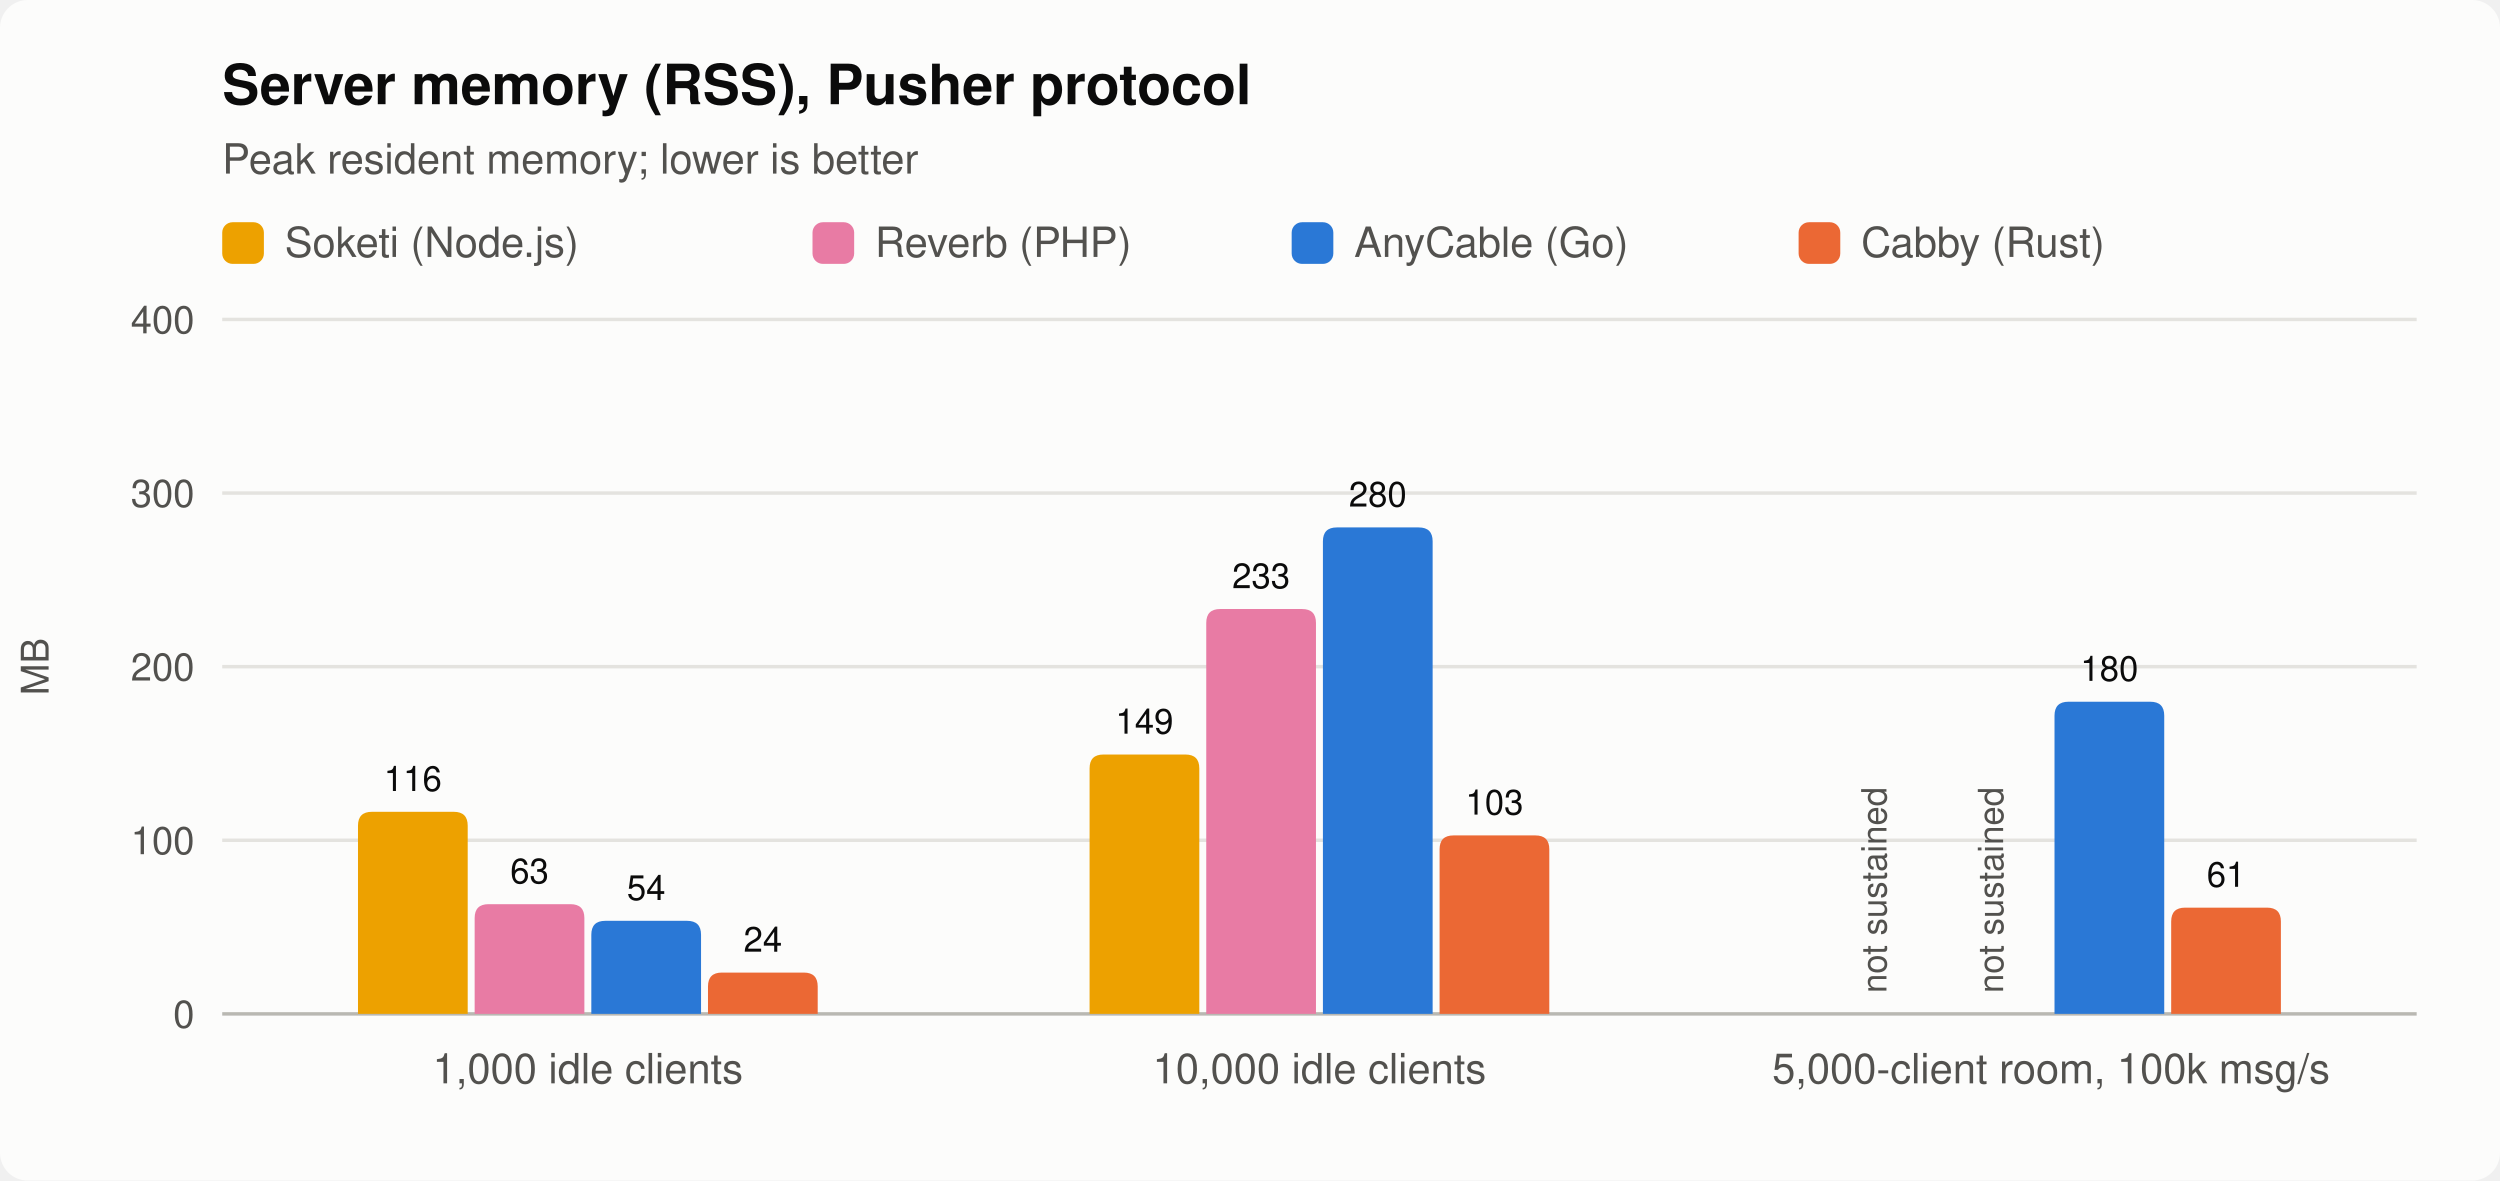
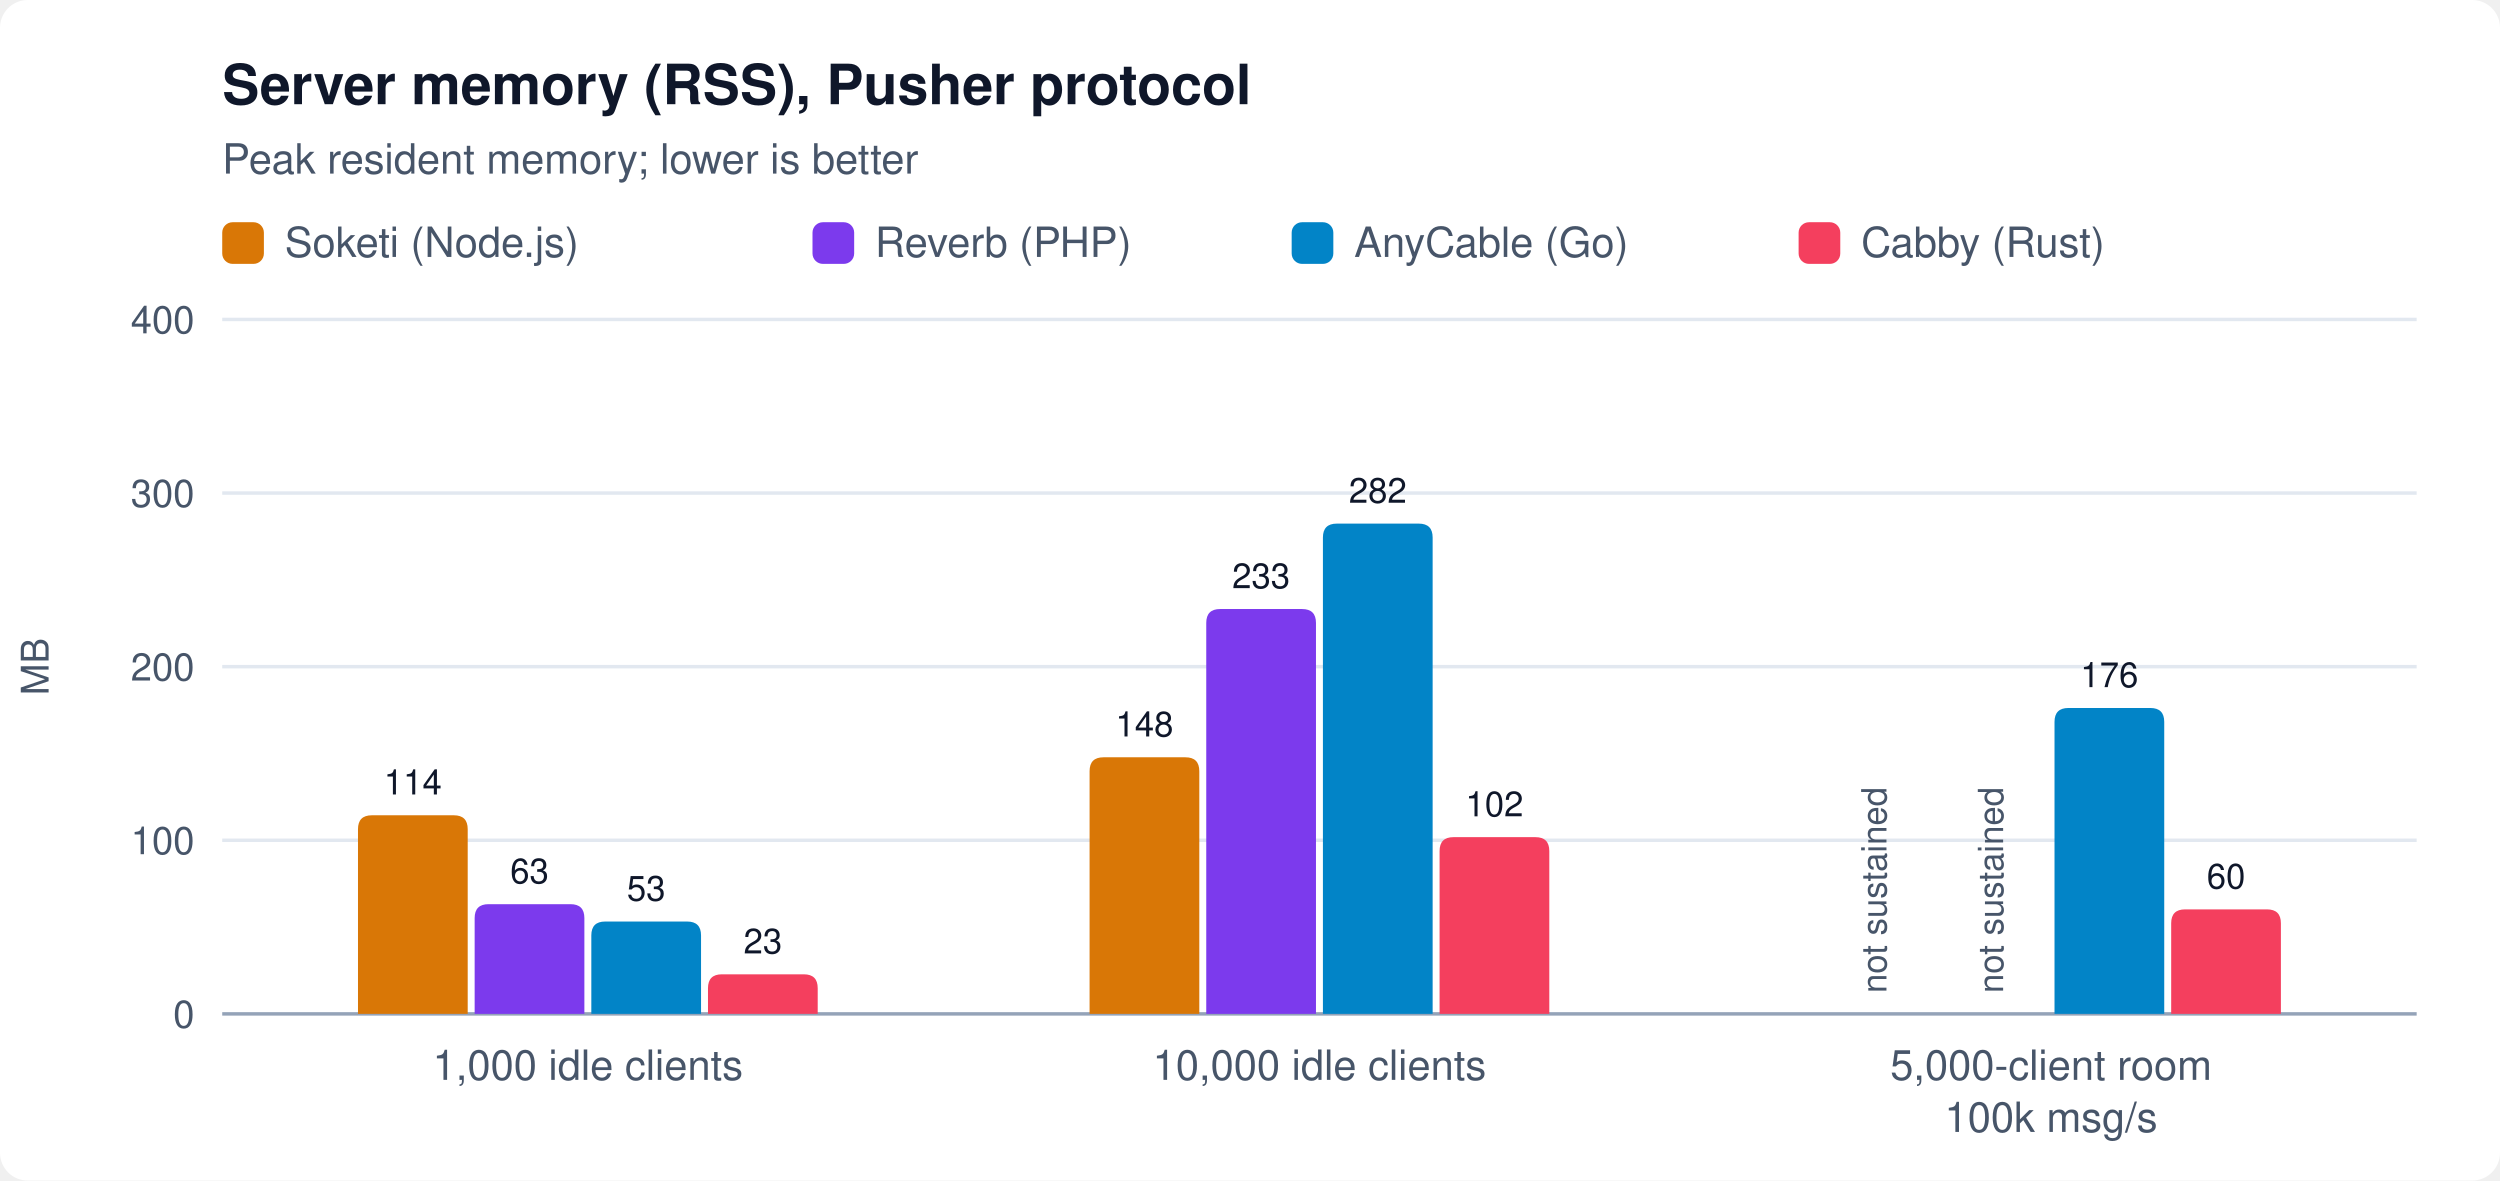
<svg xmlns="http://www.w3.org/2000/svg" viewBox="0 0 720 340" width="720" height="340" role="img" aria-labelledby="t d">
  <style>
-   .surface { fill: #fcfcfb; } .actioncable { fill: #1baf7a; } .anycable-go { fill: #2a78d6; } .cabby { fill: #eb6834; }
-   .soketi { fill: #eda100; } .reverb { fill: #e87ba4; }
-   .t1 { fill: #0b0b0b; } .t2 { fill: #52514e; } .grid { stroke: #e4e3df; } .axis { stroke: #b9b8b2; }
+   .surface { fill: #ffffff; } .actioncable { fill: #059669; } .anycable-go { fill: #0284c7; } .cabby { fill: #f43f5e; }
+   .soketi { fill: #d97706; } .reverb { fill: #7c3aed; }
+   .t1 { fill: #0f172a; } .t2 { fill: #475569; } .grid { stroke: #e2e8f0; } .axis { stroke: #94a3b8; }
  @media (prefers-color-scheme: dark) {
-     .surface { fill: #1a1a19; } .actioncable { fill: #199e70; } .anycable-go { fill: #3987e5; } .cabby { fill: #d95926; }
-     .soketi { fill: #c98500; } .reverb { fill: #d55181; }
-     .t1 { fill: #f0efec; } .t2 { fill: #c3c2b7; } .grid { stroke: #383835; } .axis { stroke: #5e5d58; }
+     .surface { fill: #0f172a; } .actioncable { fill: #059669; } .anycable-go { fill: #0ea5e9; } .cabby { fill: #f43f5e; }
+     .soketi { fill: #d97706; } .reverb { fill: #8b5cf6; }
+     .t1 { fill: #f1f5f9; } .t2 { fill: #cbd5e1; } .grid { stroke: #334155; } .axis { stroke: #64748b; }
  }
  text { font-family: -apple-system, BlinkMacSystemFont, "Segoe UI", Helvetica, Arial, sans-serif; }
</style>
  <rect class="surface" width="720" height="340" rx="8" />
  <text class="t1" x="64" y="30" font-size="16" font-weight="600">Server memory (RSS), Pusher protocol</text>
  <text class="t2" x="64" y="50" font-size="12">Peak resident memory; lower is better</text>
  <rect class="soketi" x="64" y="64" width="12" height="12" rx="3" />
  <text class="t2" x="82" y="74" font-size="12">Soketi (Node.js)</text>
  <rect class="reverb" x="234" y="64" width="12" height="12" rx="3" />
  <text class="t2" x="252" y="74" font-size="12">Reverb (PHP)</text>
  <rect class="anycable-go" x="372" y="64" width="12" height="12" rx="3" />
  <text class="t2" x="390" y="74" font-size="12">AnyCable (Go)</text>
  <rect class="cabby" x="518" y="64" width="12" height="12" rx="3" />
  <text class="t2" x="536" y="74" font-size="12">Cabby (Rust)</text>
  <line class="axis" x1="64" x2="696" y1="292.0" y2="292.0" stroke-width="1" />
  <text class="t2" x="56" y="296.0" font-size="11" text-anchor="end">0</text>
  <line class="grid" x1="64" x2="696" y1="242.0" y2="242.0" stroke-width="1" />
  <text class="t2" x="56" y="246.0" font-size="11" text-anchor="end">100</text>
  <line class="grid" x1="64" x2="696" y1="192.0" y2="192.0" stroke-width="1" />
  <text class="t2" x="56" y="196.0" font-size="11" text-anchor="end">200</text>
  <line class="grid" x1="64" x2="696" y1="142.0" y2="142.0" stroke-width="1" />
  <text class="t2" x="56" y="146.0" font-size="11" text-anchor="end">300</text>
  <line class="grid" x1="64" x2="696" y1="92.0" y2="92.0" stroke-width="1" />
  <text class="t2" x="56" y="96.0" font-size="11" text-anchor="end">400</text>
  <text class="t2" x="14" y="192" font-size="11" transform="rotate(-90 14 192)" text-anchor="middle">MB</text>
-   <path class="soketi" d="M103.1,292.0 V237.8 Q103.1,233.8 107.1,233.8 H130.7 Q134.7,233.8 134.7,237.8 V292.0 Z" />
-   <text class="t1" x="118.9" y="227.8" font-size="10" text-anchor="middle">116</text>
+   <path class="soketi" d="M103.1,292.0 V238.8 Q103.1,234.8 107.1,234.8 H130.7 Q134.7,234.8 134.7,238.8 V292.0 Z" />
+   <text class="t1" x="118.9" y="228.8" font-size="10" text-anchor="middle">114</text>
  <path class="reverb" d="M136.7,292.0 V264.4 Q136.7,260.4 140.7,260.4 H164.3 Q168.3,260.4 168.3,264.4 V292.0 Z" />
  <text class="t1" x="152.5" y="254.4" font-size="10" text-anchor="middle">63</text>
-   <path class="anycable-go" d="M170.3,292.0 V269.2 Q170.3,265.2 174.3,265.2 H197.9 Q201.9,265.2 201.9,269.2 V292.0 Z" />
-   <text class="t1" x="186.1" y="259.2" font-size="10" text-anchor="middle">54</text>
-   <path class="cabby" d="M203.9,292.0 V284.1 Q203.9,280.1 207.9,280.1 H231.5 Q235.5,280.1 235.5,284.1 V292.0 Z" />
-   <text class="t1" x="219.7" y="274.1" font-size="10" text-anchor="middle">24</text>
-   <text class="t2" x="169.3" y="312" font-size="12" text-anchor="middle">1,000 idle clients</text>
-   <path class="soketi" d="M313.8,292.0 V221.3 Q313.8,217.3 317.8,217.3 H341.4 Q345.4,217.3 345.4,221.3 V292.0 Z" />
-   <text class="t1" x="329.6" y="211.3" font-size="10" text-anchor="middle">149</text>
+   <path class="anycable-go" d="M170.3,292.0 V269.4 Q170.3,265.4 174.3,265.4 H197.9 Q201.9,265.4 201.9,269.4 V292.0 Z" />
+   <text class="t1" x="186.1" y="259.4" font-size="10" text-anchor="middle">53</text>
+   <path class="cabby" d="M203.9,292.0 V284.6 Q203.9,280.6 207.9,280.6 H231.5 Q235.5,280.6 235.5,284.6 V292.0 Z" />
+   <text class="t1" x="219.7" y="274.6" font-size="10" text-anchor="middle">23</text>
+   <text class="t2" x="169.3" y="311" font-size="12" text-anchor="middle">1,000 idle clients</text>
+   <path class="soketi" d="M313.8,292.0 V222.1 Q313.8,218.1 317.8,218.1 H341.4 Q345.4,218.1 345.4,222.1 V292.0 Z" />
+   <text class="t1" x="329.6" y="212.1" font-size="10" text-anchor="middle">148</text>
  <path class="reverb" d="M347.4,292.0 V179.4 Q347.4,175.4 351.4,175.4 H375.0 Q379.0,175.4 379.0,179.4 V292.0 Z" />
  <text class="t1" x="363.2" y="169.4" font-size="10" text-anchor="middle">233</text>
-   <path class="anycable-go" d="M381.0,292.0 V155.9 Q381.0,151.9 385.0,151.9 H408.6 Q412.6,151.9 412.6,155.9 V292.0 Z" />
-   <text class="t1" x="396.8" y="145.9" font-size="10" text-anchor="middle">280</text>
-   <path class="cabby" d="M414.6,292.0 V244.6 Q414.6,240.6 418.6,240.6 H442.2 Q446.2,240.6 446.2,244.6 V292.0 Z" />
-   <text class="t1" x="430.4" y="234.6" font-size="10" text-anchor="middle">103</text>
-   <text class="t2" x="380.0" y="312" font-size="12" text-anchor="middle">10,000 idle clients</text>
+   <path class="anycable-go" d="M381.0,292.0 V154.8 Q381.0,150.8 385.0,150.8 H408.6 Q412.6,150.8 412.6,154.8 V292.0 Z" />
+   <text class="t1" x="396.8" y="144.8" font-size="10" text-anchor="middle">282</text>
+   <path class="cabby" d="M414.6,292.0 V245.1 Q414.6,241.1 418.6,241.1 H442.2 Q446.2,241.1 446.2,245.1 V292.0 Z" />
+   <text class="t1" x="430.4" y="235.1" font-size="10" text-anchor="middle">102</text>
+   <text class="t2" x="380.0" y="311" font-size="12" text-anchor="middle">10,000 idle clients</text>
  <text class="t2" x="543.3" y="286.0" font-size="10" transform="rotate(-90 543.3 286.0)">not sustained</text>
  <text class="t2" x="576.9" y="286.0" font-size="10" transform="rotate(-90 576.9 286.0)">not sustained</text>
-   <path class="anycable-go" d="M591.7,292.0 V206.1 Q591.7,202.1 595.7,202.1 H619.3 Q623.3,202.1 623.3,206.1 V292.0 Z" />
-   <text class="t1" x="607.5" y="196.1" font-size="10" text-anchor="middle">180</text>
-   <path class="cabby" d="M625.3,292.0 V265.4 Q625.3,261.4 629.3,261.4 H652.9 Q656.9,261.4 656.9,265.4 V292.0 Z" />
-   <text class="t1" x="641.1" y="255.4" font-size="10" text-anchor="middle">61</text>
-   <text class="t2" x="590.7" y="312" font-size="12" text-anchor="middle">5,000-client room, 100k msg/s</text>
+   <path class="anycable-go" d="M591.7,292.0 V207.9 Q591.7,203.9 595.7,203.9 H619.3 Q623.3,203.9 623.3,207.9 V292.0 Z" />
+   <text class="t1" x="607.5" y="197.9" font-size="10" text-anchor="middle">176</text>
+   <path class="cabby" d="M625.3,292.0 V265.9 Q625.3,261.9 629.3,261.9 H652.9 Q656.9,261.9 656.9,265.9 V292.0 Z" />
+   <text class="t1" x="641.1" y="255.9" font-size="10" text-anchor="middle">60</text>
+   <text class="t2" x="590.7" y="311" font-size="12" text-anchor="middle">5,000-client room</text>
+   <text class="t2" x="590.7" y="326" font-size="12" text-anchor="middle">100k msg/s</text>
</svg>
